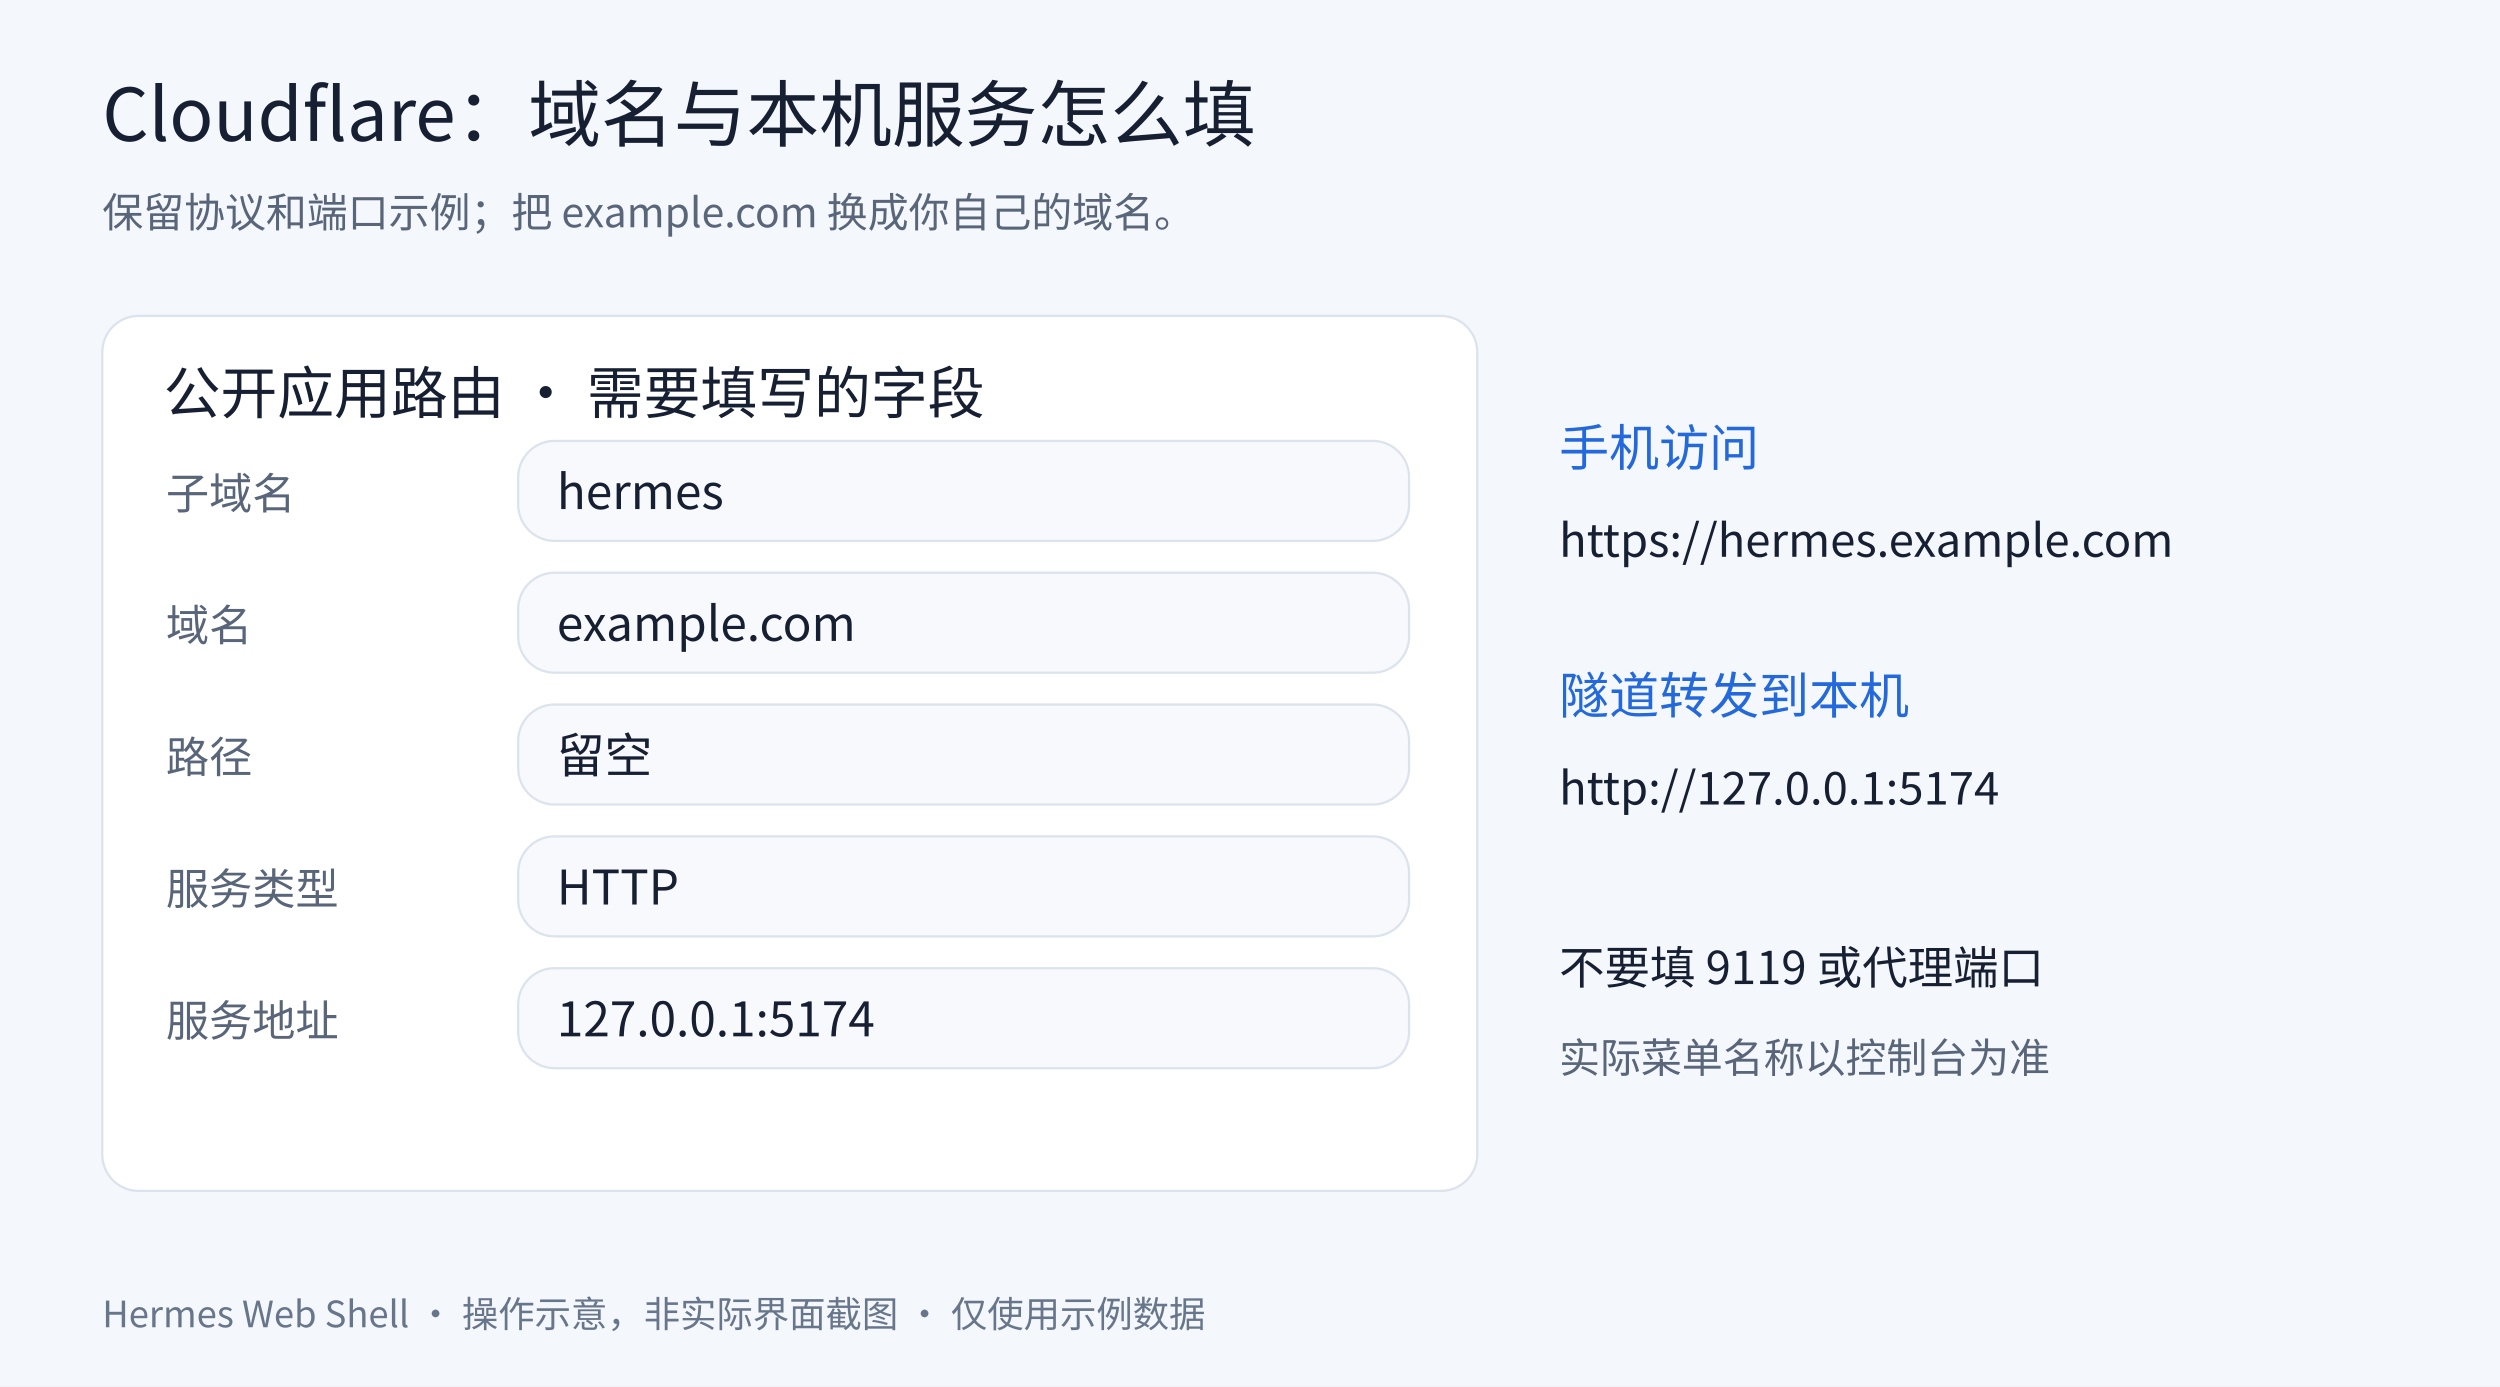
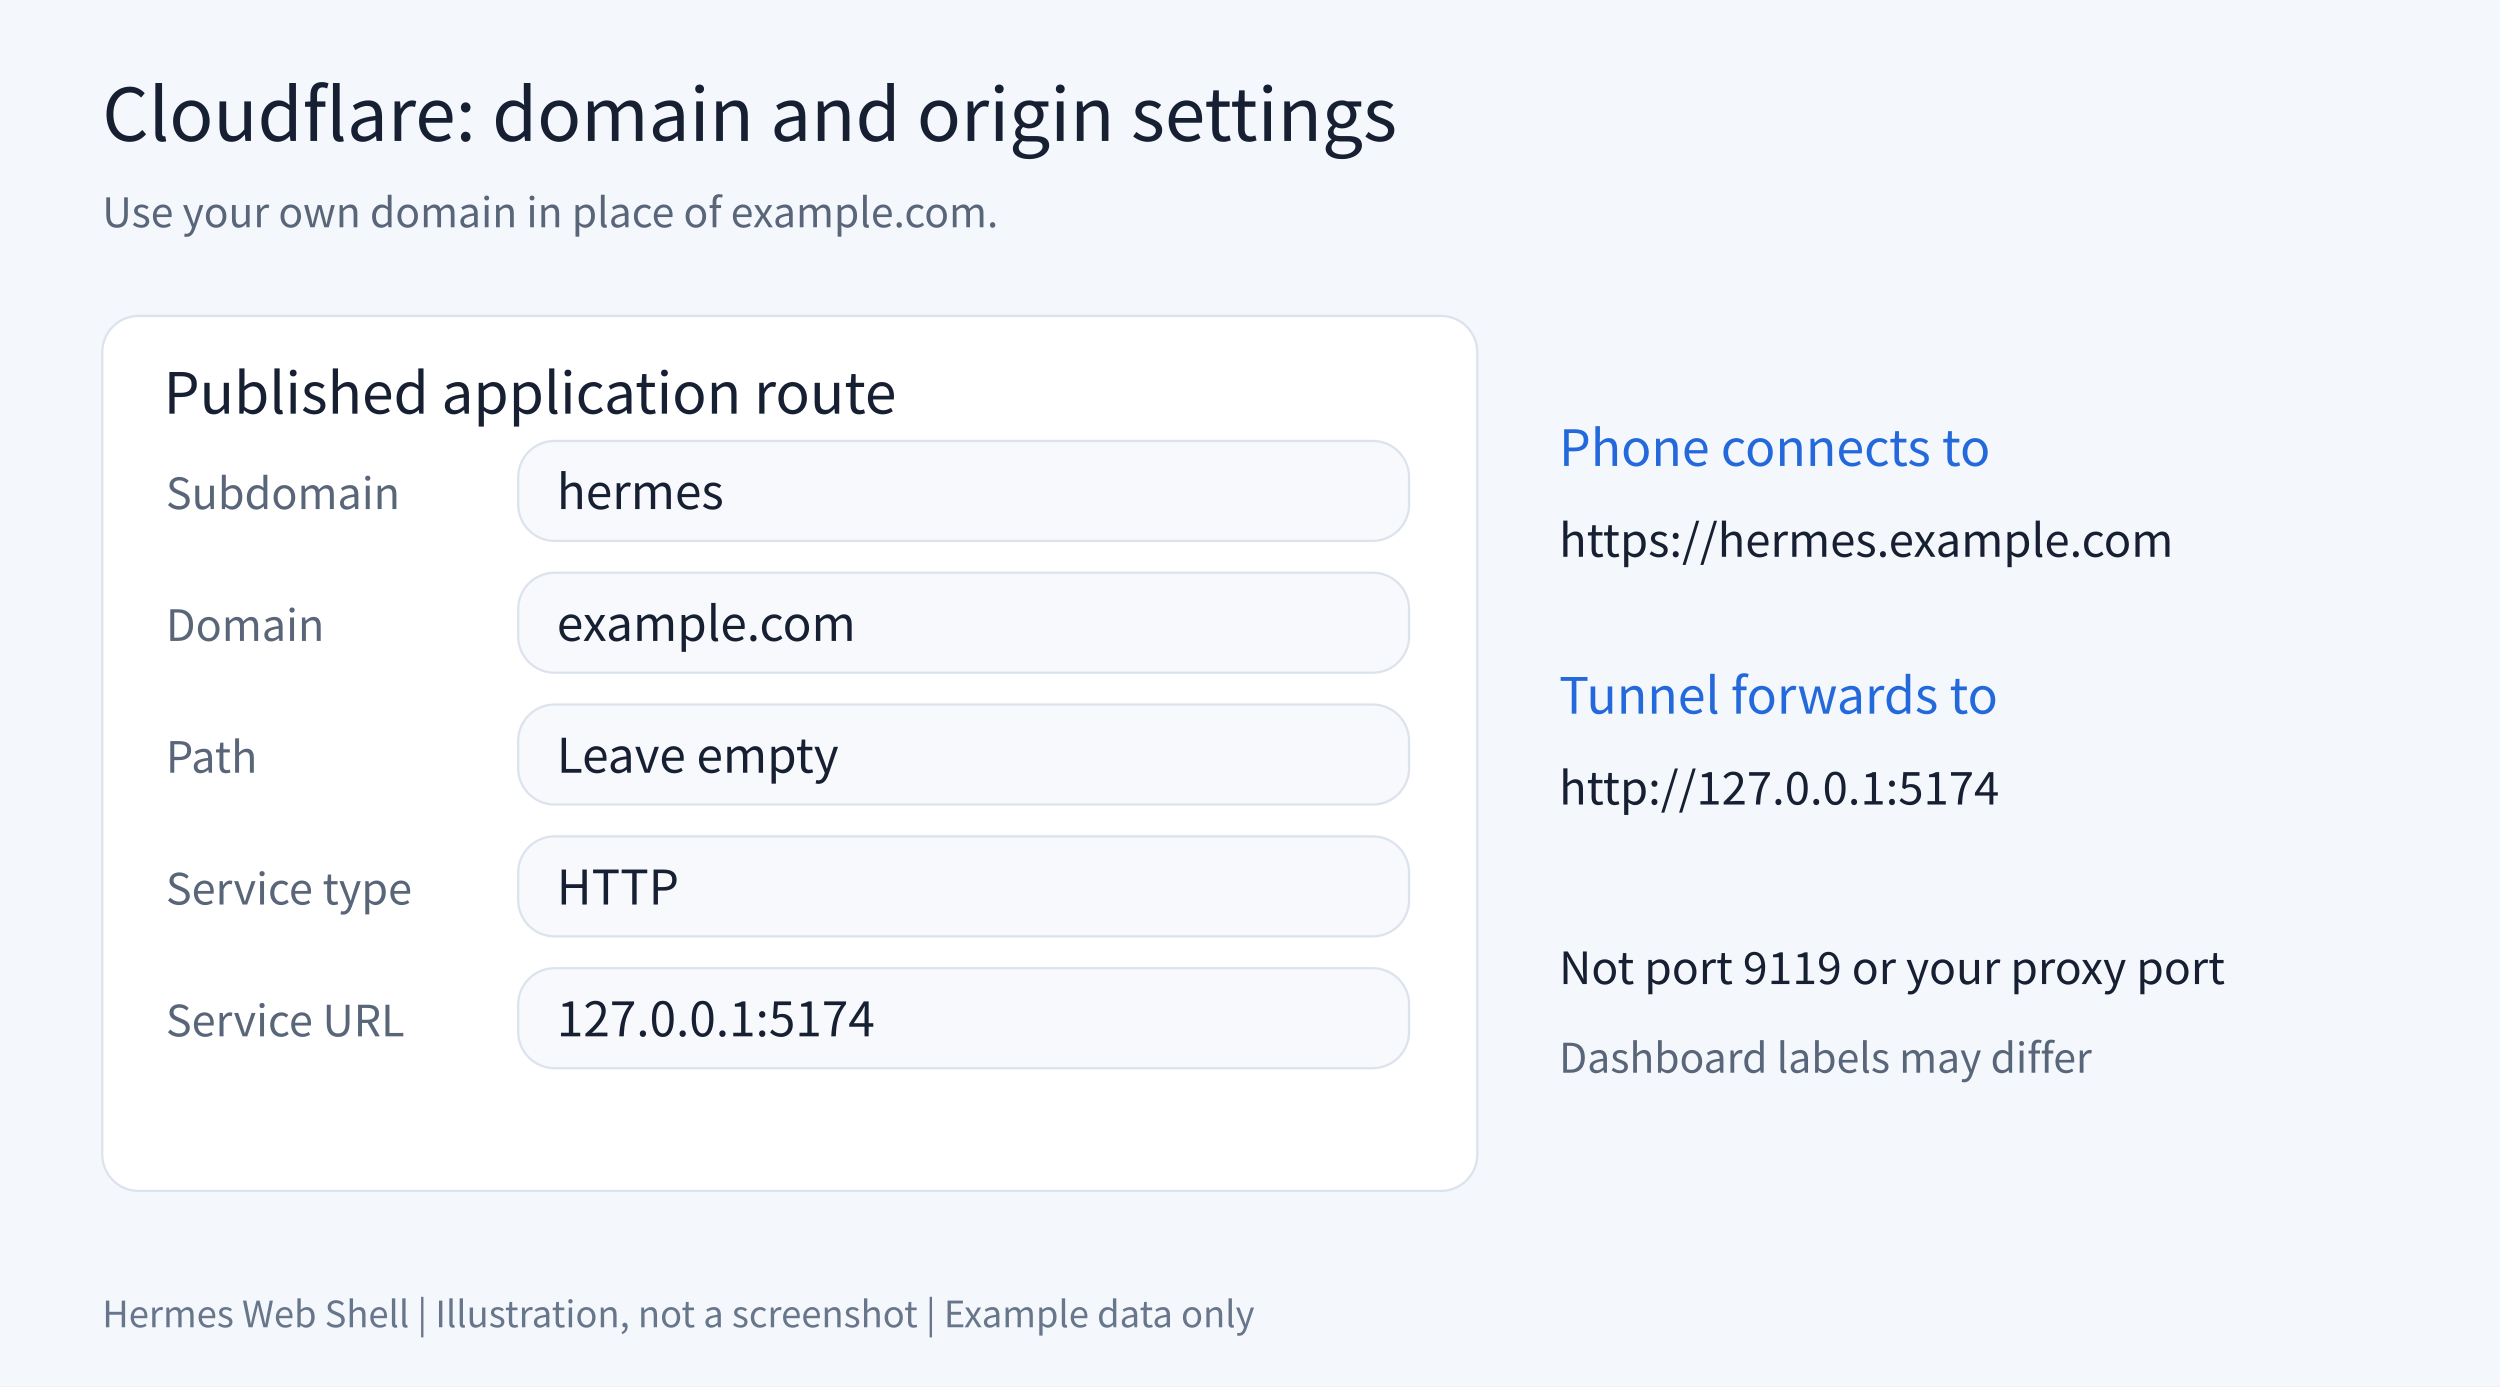
<svg xmlns="http://www.w3.org/2000/svg" width="1100" height="610" viewBox="0 0 1100 610" role="img" aria-labelledby="title desc">
  <rect width="1100" height="610" fill="#f4f7fb" />
  <g font-family="Microsoft YaHei, PingFang SC, Noto Sans CJK SC, sans-serif">
-     <text x="45" y="62" font-size="32" fill="#172033">Cloudflare：域名与本机服务怎么填</text>
-     <text x="45" y="100" font-size="18" fill="#596579">保留协议和端口示例；把 example.com 换成你自己的域名。</text>
+     <text x="45" y="62" font-size="32" fill="#172033">Cloudflare: domain and origin settings</text>
+     <text x="45" y="100" font-size="18" fill="#596579">Use your own domain in place of example.com.</text>
    <rect x="45" y="139" width="605" height="385" rx="16" fill="#ffffff" stroke="#dce3ed" />
-     <text x="72" y="182" font-size="25" fill="#172033">公开应用路由 · 需要填写的字段</text>
-     <text x="73" y="224" font-size="19" fill="#596579">子域名</text>
+     <text x="72" y="182" font-size="25" fill="#172033">Published application route</text>
+     <text x="73" y="224" font-size="19" fill="#596579">Subdomain</text>
    <rect x="228" y="194" width="392" height="44" rx="16" fill="#f7f9fc" stroke="#dce3ed" />
    <text x="245" y="224" font-size="21" fill="#172033">hermes</text>
-     <text x="73" y="282" font-size="19" fill="#596579">域名</text>
+     <text x="73" y="282" font-size="19" fill="#596579">Domain</text>
    <rect x="228" y="252" width="392" height="44" rx="16" fill="#f7f9fc" stroke="#dce3ed" />
    <text x="245" y="282" font-size="21" fill="#172033">example.com</text>
-     <text x="73" y="340" font-size="19" fill="#596579">路径</text>
+     <text x="73" y="340" font-size="19" fill="#596579">Path</text>
    <rect x="228" y="310" width="392" height="44" rx="16" fill="#f7f9fc" stroke="#dce3ed" />
-     <text x="245" y="340" font-size="21" fill="#172033">留空</text>
-     <text x="73" y="398" font-size="19" fill="#596579">服务类型</text>
+     <text x="245" y="340" font-size="21" fill="#172033">Leave empty</text>
+     <text x="73" y="398" font-size="19" fill="#596579">Service type</text>
    <rect x="228" y="368" width="392" height="44" rx="16" fill="#f7f9fc" stroke="#dce3ed" />
    <text x="245" y="398" font-size="21" fill="#172033">HTTP</text>
-     <text x="73" y="456" font-size="19" fill="#596579">服务地址</text>
+     <text x="73" y="456" font-size="19" fill="#596579">Service URL</text>
    <rect x="228" y="426" width="392" height="44" rx="16" fill="#f7f9fc" stroke="#dce3ed" />
    <text x="245" y="456" font-size="21" fill="#172033">127.0.0.1:5174</text>
-     <text x="686" y="205" font-size="22" fill="#2469dc">手机访问</text>
+     <text x="686" y="205" font-size="22" fill="#2469dc">Phone connects to</text>
    <text x="686" y="245" font-size="20" fill="#172033">https://hermes.example.com</text>
-     <text x="686" y="314" font-size="22" fill="#2469dc">隧道转发到本机</text>
+     <text x="686" y="314" font-size="22" fill="#2469dc">Tunnel forwards to</text>
    <text x="686" y="354" font-size="20" fill="#172033">http://127.0.0.1:5174</text>
-     <text x="686" y="433" font-size="20" fill="#172033">不要填 9119 或代理端口</text>
-     <text x="686" y="472" font-size="18" fill="#596579">实际菜单名称以控制台为准</text>
-     <text x="45" y="584" font-size="16" fill="#68768b">Hermes Web Shell · 操作示意，非实际界面截图 · 仅使用示例数据</text>
+     <text x="686" y="433" font-size="19.6" fill="#172033">Not port 9119 or your proxy port</text>
+     <text x="686" y="472" font-size="18" fill="#596579">Dashboard labels may differ</text>
+     <text x="45" y="584" font-size="16" fill="#68768b">Hermes Web Shell | Illustration, not a screenshot | Example data only</text>
  </g>
</svg>
